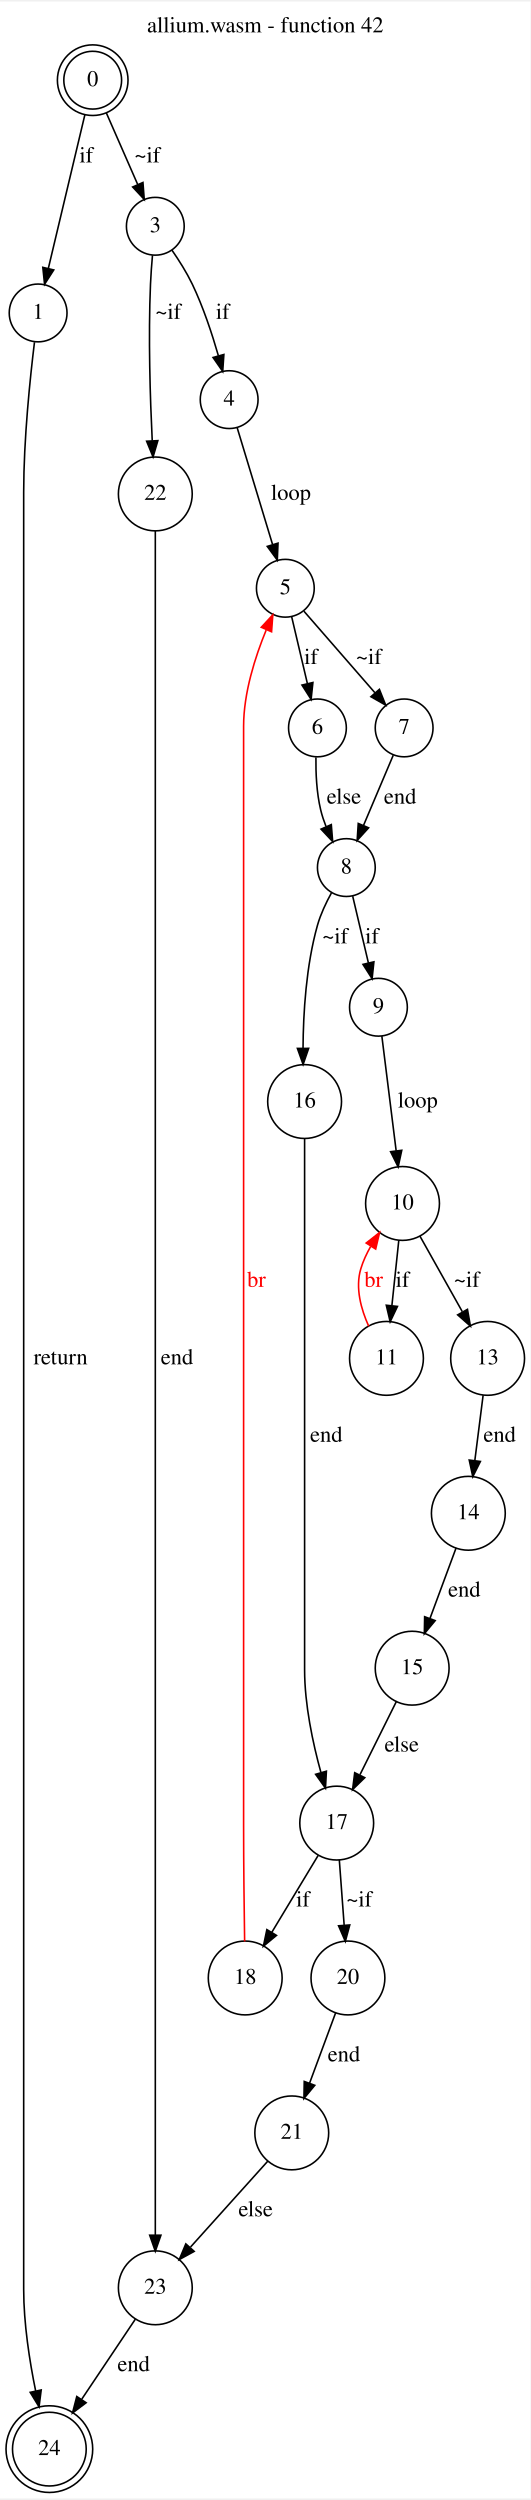
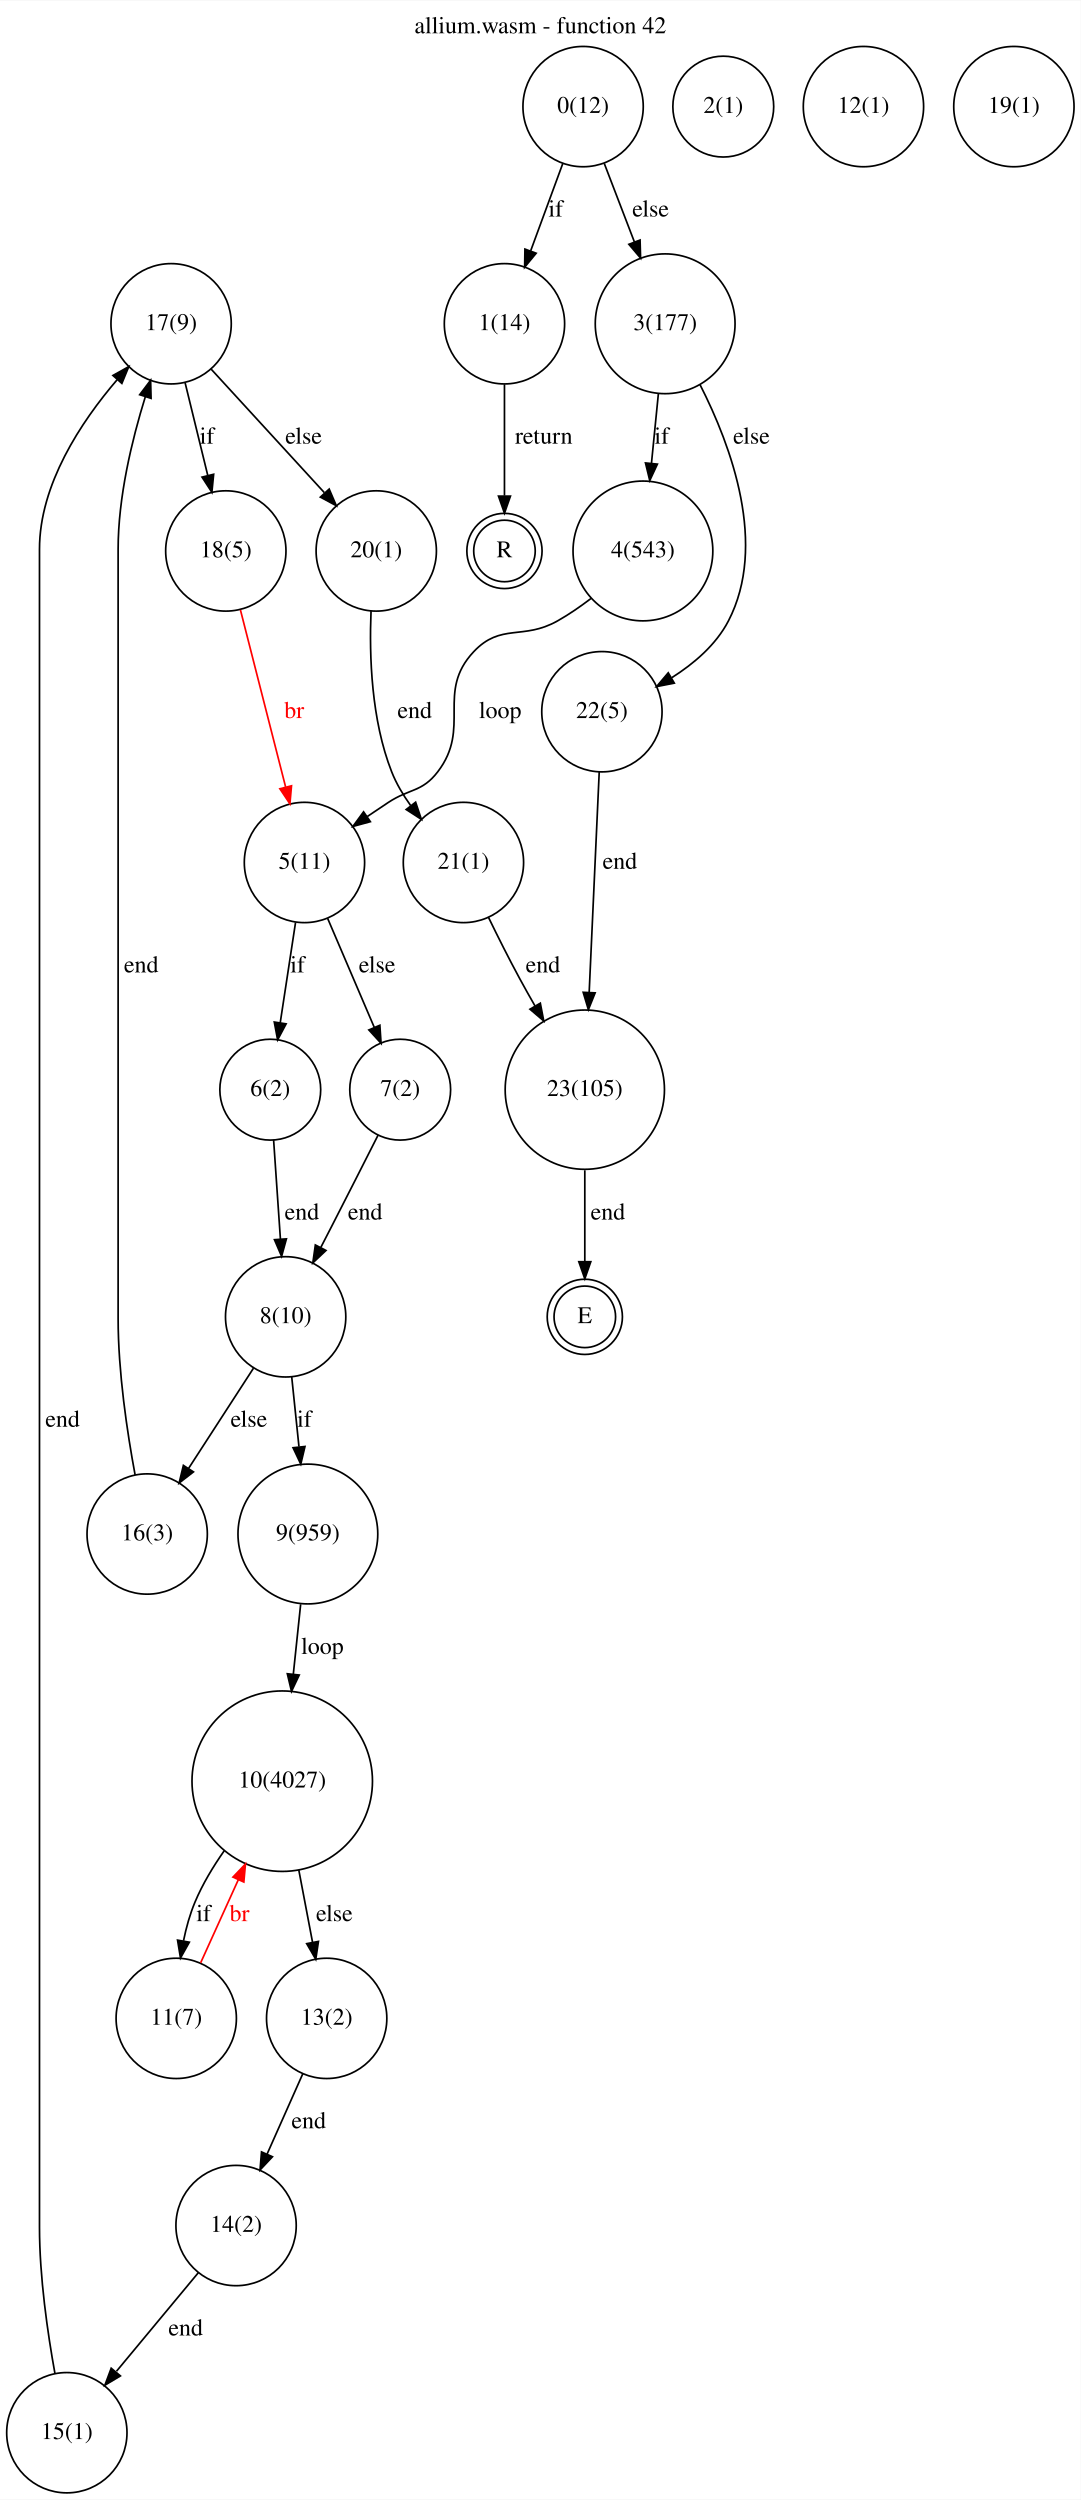
- <svg xmlns="http://www.w3.org/2000/svg" width="330pt" height="1555pt" viewBox="0.00 0.00 330.50 1555.46">
-   <g id="graph0" class="graph" transform="scale(1 1) rotate(0) translate(4 1551.46)">
-     <polygon fill="white" stroke="transparent" points="-4,4 -4,-1551.46 326.5,-1551.46 326.5,4 -4,4" />
-     <text text-anchor="middle" x="161.25" y="-1532.26" font-family="Times,serif" font-size="14.00">allium.wasm - function 42</text>
+ <svg xmlns="http://www.w3.org/2000/svg" width="632pt" height="1462pt" viewBox="0.00 0.00 632.19 1461.92">
+   <g id="graph0" class="graph" transform="scale(1 1) rotate(0) translate(4 1457.92)">
+     <polygon fill="white" stroke="transparent" points="-4,4 -4,-1457.92 628.19,-1457.92 628.19,4 -4,4" />
+     <text text-anchor="middle" x="312.1" y="-1438.72" font-family="Times,serif" font-size="14.00">allium.wasm - function 42</text>
    <g id="node1" class="node">
-       <ellipse fill="none" stroke="black" cx="53.75" cy="-1502.46" rx="18" ry="18" />
-       <ellipse fill="none" stroke="black" cx="53.75" cy="-1502.46" rx="22" ry="22" />
-       <text text-anchor="middle" x="53.75" y="-1498.76" font-family="Times,serif" font-size="14.00">0</text>
+       <ellipse fill="none" stroke="black" cx="338.1" cy="-687.86" rx="18" ry="18" />
+       <ellipse fill="none" stroke="black" cx="338.1" cy="-687.86" rx="22" ry="22" />
+       <text text-anchor="middle" x="338.1" y="-684.16" font-family="Times,serif" font-size="14.00">E</text>
+     </g>
+     <g id="node2" class="node">
+       <ellipse fill="none" stroke="black" cx="291.1" cy="-1135.88" rx="18" ry="18" />
+       <ellipse fill="none" stroke="black" cx="291.1" cy="-1135.88" rx="22" ry="22" />
+       <text text-anchor="middle" x="291.1" y="-1132.18" font-family="Times,serif" font-size="14.00">R</text>
    </g>
    <g id="node3" class="node">
-       <ellipse fill="none" stroke="black" cx="19.75" cy="-1357.46" rx="18" ry="18" />
-       <text text-anchor="middle" x="19.75" y="-1353.76" font-family="Times,serif" font-size="14.00">1</text>
+       <ellipse fill="none" stroke="black" cx="337.1" cy="-1395.82" rx="35.19" ry="35.19" />
+       <text text-anchor="middle" x="337.1" y="-1392.12" font-family="Times,serif" font-size="14.00">0(12)</text>
+     </g>
+     <g id="node4" class="node">
+       <ellipse fill="none" stroke="black" cx="291.1" cy="-1268.78" rx="35.19" ry="35.19" />
+       <text text-anchor="middle" x="291.1" y="-1265.08" font-family="Times,serif" font-size="14.00">1(14)</text>
    </g>
    <g id="edge1" class="edge">
-       <path fill="none" stroke="black" d="M48.88,-1480.97C42.88,-1455.77 32.7,-1412.93 26.1,-1385.17" />
-       <polygon fill="black" stroke="black" points="29.48,-1384.25 23.76,-1375.33 22.67,-1385.87 29.48,-1384.25" />
-       <text text-anchor="middle" x="49.75" y="-1451.26" font-family="Times,serif" font-size="14.00">if</text>
-     </g>
-     <g id="node4" class="node">
-       <ellipse fill="none" stroke="black" cx="92.75" cy="-1411.46" rx="18" ry="18" />
-       <text text-anchor="middle" x="92.75" y="-1407.76" font-family="Times,serif" font-size="14.00">3</text>
+       <path fill="none" stroke="black" d="M325.25,-1362.62C319.51,-1347.01 312.54,-1328.08 306.41,-1311.39" />
+       <polygon fill="black" stroke="black" points="309.64,-1310.05 302.9,-1301.87 303.07,-1312.46 309.64,-1310.05" />
+       <text text-anchor="middle" x="321.1" y="-1331.52" font-family="Times,serif" font-size="14.00">if</text>
+     </g>
+     <g id="node6" class="node">
+       <ellipse fill="none" stroke="black" cx="385.1" cy="-1268.78" rx="40.89" ry="40.89" />
+       <text text-anchor="middle" x="385.1" y="-1265.08" font-family="Times,serif" font-size="14.00">3(177)</text>
    </g>
    <g id="edge2" class="edge">
-       <path fill="none" stroke="black" d="M62.21,-1482.14C67.96,-1469.02 75.62,-1451.53 81.83,-1437.36" />
-       <polygon fill="black" stroke="black" points="85.05,-1438.74 85.86,-1428.17 78.64,-1435.93 85.05,-1438.74" />
-       <text text-anchor="middle" x="87.75" y="-1451.26" font-family="Times,serif" font-size="14.00">~if</text>
-     </g>
-     <g id="node2" class="node">
-       <ellipse fill="none" stroke="black" cx="26.75" cy="-26.75" rx="22.96" ry="22.96" />
-       <ellipse fill="none" stroke="black" cx="26.75" cy="-26.75" rx="27" ry="27" />
-       <text text-anchor="middle" x="26.75" y="-23.05" font-family="Times,serif" font-size="14.00">24</text>
+       <path fill="none" stroke="black" d="M349.46,-1362.62C354.84,-1348.6 361.25,-1331.89 367.15,-1316.54" />
+       <polygon fill="black" stroke="black" points="370.42,-1317.78 370.73,-1307.19 363.88,-1315.27 370.42,-1317.78" />
+       <text text-anchor="middle" x="376.6" y="-1331.52" font-family="Times,serif" font-size="14.00">else</text>
    </g>
    <g id="edge3" class="edge">
-       <path fill="none" stroke="black" d="M17.48,-1339.23C14.81,-1317.48 10.75,-1278.89 10.75,-1245.71 10.75,-1245.71 10.75,-1245.71 10.75,-126.24 10.75,-105.05 14.4,-81.62 18.22,-62.93" />
-       <polygon fill="black" stroke="black" points="21.66,-63.59 20.33,-53.07 14.81,-62.12 21.66,-63.59" />
-       <text text-anchor="middle" x="33.75" y="-702.52" font-family="Times,serif" font-size="14.00">return</text>
+       <path fill="none" stroke="black" d="M291.1,-1233.39C291.1,-1213.19 291.1,-1187.86 291.1,-1168.22" />
+       <polygon fill="black" stroke="black" points="294.6,-1167.96 291.1,-1157.96 287.6,-1167.96 294.6,-1167.96" />
+       <text text-anchor="middle" x="314.1" y="-1198.63" font-family="Times,serif" font-size="14.00">return</text>
    </g>
    <g id="node5" class="node">
-       <ellipse fill="none" stroke="black" cx="138.75" cy="-1303.46" rx="18" ry="18" />
-       <text text-anchor="middle" x="138.75" y="-1299.76" font-family="Times,serif" font-size="14.00">4</text>
+       <ellipse fill="none" stroke="black" cx="419.1" cy="-1395.82" rx="29.5" ry="29.5" />
+       <text text-anchor="middle" x="419.1" y="-1392.12" font-family="Times,serif" font-size="14.00">2(1)</text>
+     </g>
+     <g id="node7" class="node">
+       <ellipse fill="none" stroke="black" cx="372.1" cy="-1135.88" rx="40.89" ry="40.89" />
+       <text text-anchor="middle" x="372.1" y="-1132.18" font-family="Times,serif" font-size="14.00">4(543)</text>
    </g>
    <g id="edge4" class="edge">
-       <path fill="none" stroke="black" d="M103.05,-1396.66C107.38,-1390.41 112.23,-1382.8 115.75,-1375.46 122.58,-1361.21 128.12,-1344.43 132.05,-1330.76" />
-       <polygon fill="black" stroke="black" points="135.46,-1331.58 134.74,-1321.01 128.71,-1329.72 135.46,-1331.58" />
-       <text text-anchor="middle" x="134.75" y="-1353.76" font-family="Times,serif" font-size="14.00">if</text>
-     </g>
-     <g id="node6" class="node">
-       <ellipse fill="none" stroke="black" cx="92.75" cy="-1244.71" rx="23" ry="23" />
-       <text text-anchor="middle" x="92.75" y="-1241.01" font-family="Times,serif" font-size="14.00">22</text>
+       <path fill="none" stroke="black" d="M381.13,-1227.79C379.85,-1214.97 378.43,-1200.61 377.09,-1187.15" />
+       <polygon fill="black" stroke="black" points="380.56,-1186.68 376.09,-1177.07 373.59,-1187.37 380.56,-1186.68" />
+       <text text-anchor="middle" x="383.1" y="-1198.63" font-family="Times,serif" font-size="14.00">if</text>
+     </g>
+     <g id="node25" class="node">
+       <ellipse fill="none" stroke="black" cx="348.1" cy="-1041.84" rx="35.19" ry="35.19" />
+       <text text-anchor="middle" x="348.1" y="-1038.14" font-family="Times,serif" font-size="14.00">22(5)</text>
    </g>
    <g id="edge5" class="edge">
-       <path fill="none" stroke="black" d="M90.99,-1393.38C90.48,-1387.69 90,-1381.3 89.75,-1375.46 88.33,-1342.22 89.54,-1304.16 90.83,-1277.89" />
-       <polygon fill="black" stroke="black" points="94.33,-1277.92 91.35,-1267.76 87.34,-1277.56 94.33,-1277.92" />
-       <text text-anchor="middle" x="100.75" y="-1353.76" font-family="Times,serif" font-size="14.00">~if</text>
-     </g>
-     <g id="node7" class="node">
-       <ellipse fill="none" stroke="black" cx="173.75" cy="-1185.96" rx="18" ry="18" />
-       <text text-anchor="middle" x="173.75" y="-1182.26" font-family="Times,serif" font-size="14.00">5</text>
+       <path fill="none" stroke="black" d="M405.49,-1233.16C423.97,-1196.91 445.07,-1139.2 422.1,-1094.94 414.86,-1081 402,-1070.01 389.01,-1061.78" />
+       <polygon fill="black" stroke="black" points="390.45,-1058.57 380.06,-1056.53 386.91,-1064.61 390.45,-1058.57" />
+       <text text-anchor="middle" x="435.6" y="-1198.63" font-family="Times,serif" font-size="14.00">else</text>
+     </g>
+     <g id="node8" class="node">
+       <ellipse fill="none" stroke="black" cx="174.1" cy="-953.65" rx="35.19" ry="35.19" />
+       <text text-anchor="middle" x="174.1" y="-949.95" font-family="Times,serif" font-size="14.00">5(11)</text>
    </g>
    <g id="edge6" class="edge">
-       <path fill="none" stroke="black" d="M143.76,-1285.91C149.51,-1266.95 158.99,-1235.64 165.76,-1213.32" />
-       <polygon fill="black" stroke="black" points="169.19,-1214.06 168.74,-1203.48 162.49,-1212.03 169.19,-1214.06" />
-       <text text-anchor="middle" x="177.25" y="-1241.01" font-family="Times,serif" font-size="14.00">loop</text>
+       <path fill="none" stroke="black" d="M341.73,-1108.1C335.49,-1103.34 328.78,-1098.7 322.1,-1094.94 301.88,-1083.55 288.99,-1093.84 273.1,-1076.94 250.79,-1053.22 271.88,-1032.61 252.1,-1006.74 242.88,-994.7 235.77,-997.08 223.1,-988.74 219.09,-986.11 214.92,-983.31 210.79,-980.49" />
+       <polygon fill="black" stroke="black" points="212.65,-977.52 202.43,-974.73 208.68,-983.29 212.65,-977.52" />
+       <text text-anchor="middle" x="288.6" y="-1038.14" font-family="Times,serif" font-size="14.00">loop</text>
+     </g>
+     <g id="node9" class="node">
+       <ellipse fill="none" stroke="black" cx="154.1" cy="-820.75" rx="29.5" ry="29.5" />
+       <text text-anchor="middle" x="154.1" y="-817.05" font-family="Times,serif" font-size="14.00">6(2)</text>
+     </g>
+     <g id="edge7" class="edge">
+       <path fill="none" stroke="black" d="M168.89,-918.6C166.14,-900.57 162.75,-878.39 159.91,-859.8" />
+       <polygon fill="black" stroke="black" points="163.37,-859.25 158.4,-849.89 156.45,-860.31 163.37,-859.25" />
+       <text text-anchor="middle" x="170.1" y="-889.35" font-family="Times,serif" font-size="14.00">if</text>
+     </g>
+     <g id="node10" class="node">
+       <ellipse fill="none" stroke="black" cx="230.1" cy="-820.75" rx="29.5" ry="29.5" />
+       <text text-anchor="middle" x="230.1" y="-817.05" font-family="Times,serif" font-size="14.00">7(2)</text>
+     </g>
+     <g id="edge8" class="edge">
+       <path fill="none" stroke="black" d="M187.65,-920.96C195.89,-901.72 206.42,-877.11 214.93,-857.21" />
+       <polygon fill="black" stroke="black" points="218.21,-858.44 218.92,-847.87 211.77,-855.69 218.21,-858.44" />
+       <text text-anchor="middle" x="216.6" y="-889.35" font-family="Times,serif" font-size="14.00">else</text>
+     </g>
+     <g id="node11" class="node">
+       <ellipse fill="none" stroke="black" cx="163.1" cy="-687.86" rx="35.19" ry="35.19" />
+       <text text-anchor="middle" x="163.1" y="-684.16" font-family="Times,serif" font-size="14.00">8(10)</text>
+     </g>
+     <g id="edge9" class="edge">
+       <path fill="none" stroke="black" d="M156.05,-791.35C157.22,-774.4 158.72,-752.5 160.04,-733.3" />
+       <polygon fill="black" stroke="black" points="163.54,-733.47 160.73,-723.25 156.55,-732.99 163.54,-733.47" />
+       <text text-anchor="middle" x="172.6" y="-744.76" font-family="Times,serif" font-size="14.00">end</text>
+     </g>
+     <g id="edge10" class="edge">
+       <path fill="none" stroke="black" d="M217.18,-794.18C209.37,-778.75 199.2,-758.7 190.1,-740.96 188.03,-736.92 185.86,-732.72 183.69,-728.52" />
+       <polygon fill="black" stroke="black" points="186.69,-726.69 178.99,-719.42 180.47,-729.91 186.69,-726.69" />
+       <text text-anchor="middle" x="209.6" y="-744.76" font-family="Times,serif" font-size="14.00">end</text>
+     </g>
+     <g id="node12" class="node">
+       <ellipse fill="none" stroke="black" cx="176.1" cy="-560.82" rx="40.89" ry="40.89" />
+       <text text-anchor="middle" x="176.1" y="-557.12" font-family="Times,serif" font-size="14.00">9(959)</text>
+     </g>
+     <g id="edge11" class="edge">
+       <path fill="none" stroke="black" d="M166.65,-652.69C167.96,-640.13 169.46,-625.63 170.88,-611.96" />
+       <polygon fill="black" stroke="black" points="174.4,-612.01 171.95,-601.71 167.43,-611.29 174.4,-612.01" />
+       <text text-anchor="middle" x="174.1" y="-623.56" font-family="Times,serif" font-size="14.00">if</text>
+     </g>
+     <g id="node19" class="node">
+       <ellipse fill="none" stroke="black" cx="82.1" cy="-560.82" rx="35.19" ry="35.19" />
+       <text text-anchor="middle" x="82.1" y="-557.12" font-family="Times,serif" font-size="14.00">16(3)</text>
+     </g>
+     <g id="edge12" class="edge">
+       <path fill="none" stroke="black" d="M144.31,-657.86C133.01,-640.42 118.52,-618.04 106.36,-599.27" />
+       <polygon fill="black" stroke="black" points="109.16,-597.15 100.78,-590.66 103.28,-600.96 109.16,-597.15" />
+       <text text-anchor="middle" x="141.6" y="-623.56" font-family="Times,serif" font-size="14.00">else</text>
+     </g>
+     <g id="node13" class="node">
+       <ellipse fill="none" stroke="black" cx="161.1" cy="-416.23" rx="52.79" ry="52.79" />
+       <text text-anchor="middle" x="161.1" y="-412.53" font-family="Times,serif" font-size="14.00">10(4027)</text>
+     </g>
+     <g id="edge13" class="edge">
+       <path fill="none" stroke="black" d="M171.88,-519.72C170.54,-506.99 169.03,-492.61 167.57,-478.74" />
+       <polygon fill="black" stroke="black" points="171.04,-478.33 166.52,-468.76 164.08,-479.07 171.04,-478.33" />
+       <text text-anchor="middle" x="184.6" y="-490.67" font-family="Times,serif" font-size="14.00">loop</text>
+     </g>
+     <g id="node14" class="node">
+       <ellipse fill="none" stroke="black" cx="99.1" cy="-277.48" rx="35.19" ry="35.19" />
+       <text text-anchor="middle" x="99.1" y="-273.78" font-family="Times,serif" font-size="14.00">11(7)</text>
+     </g>
+     <g id="edge14" class="edge">
+       <path fill="none" stroke="black" d="M127.19,-375.56C120.62,-366.21 114.45,-355.95 110.1,-345.58 107.11,-338.47 104.93,-330.61 103.35,-322.86" />
+       <polygon fill="black" stroke="black" points="106.76,-322.04 101.58,-312.79 99.86,-323.25 106.76,-322.04" />
+       <text text-anchor="middle" x="115.1" y="-334.38" font-family="Times,serif" font-size="14.00">if</text>
+     </g>
+     <g id="node16" class="node">
+       <ellipse fill="none" stroke="black" cx="187.1" cy="-277.48" rx="35.19" ry="35.19" />
+       <text text-anchor="middle" x="187.1" y="-273.78" font-family="Times,serif" font-size="14.00">13(2)</text>
+     </g>
+     <g id="edge15" class="edge">
+       <path fill="none" stroke="black" d="M170.78,-364.31C173.42,-350.39 176.27,-335.44 178.83,-321.98" />
+       <polygon fill="black" stroke="black" points="182.29,-322.5 180.72,-312.02 175.41,-321.19 182.29,-322.5" />
+       <text text-anchor="middle" x="191.6" y="-334.38" font-family="Times,serif" font-size="14.00">else</text>
+     </g>
+     <g id="edge16" class="edge">
+       <path fill="none" stroke="red" d="M113.37,-309.97C119.93,-324.43 127.91,-342.03 135.45,-358.67" />
+       <polygon fill="red" stroke="red" points="132.27,-360.12 139.59,-367.78 138.64,-357.23 132.27,-360.12" />
+       <text text-anchor="middle" x="136.1" y="-334.38" font-family="Times,serif" font-size="14.00" fill="red">br</text>
+     </g>
+     <g id="node15" class="node">
+       <ellipse fill="none" stroke="black" cx="501.1" cy="-1395.82" rx="35.19" ry="35.19" />
+       <text text-anchor="middle" x="501.1" y="-1392.12" font-family="Times,serif" font-size="14.00">12(1)</text>
+     </g>
+     <g id="node17" class="node">
+       <ellipse fill="none" stroke="black" cx="134.1" cy="-156.29" rx="35.19" ry="35.19" />
+       <text text-anchor="middle" x="134.1" y="-152.59" font-family="Times,serif" font-size="14.00">14(2)</text>
+     </g>
+     <g id="edge17" class="edge">
+       <path fill="none" stroke="black" d="M173.17,-245.17C166.77,-230.77 159.1,-213.51 152.25,-198.12" />
+       <polygon fill="black" stroke="black" points="155.37,-196.53 148.11,-188.81 148.98,-199.37 155.37,-196.53" />
+       <text text-anchor="middle" x="176.6" y="-213.19" font-family="Times,serif" font-size="14.00">end</text>
+     </g>
+     <g id="node18" class="node">
+       <ellipse fill="none" stroke="black" cx="35.1" cy="-35.1" rx="35.19" ry="35.19" />
+       <text text-anchor="middle" x="35.1" y="-31.4" font-family="Times,serif" font-size="14.00">15(1)</text>
+     </g>
+     <g id="edge18" class="edge">
+       <path fill="none" stroke="black" d="M112.13,-128.84C98,-111.83 79.48,-89.54 64.15,-71.07" />
+       <polygon fill="black" stroke="black" points="66.43,-68.34 57.35,-62.89 61.05,-72.82 66.43,-68.34" />
+       <text text-anchor="middle" x="104.6" y="-91.99" font-family="Times,serif" font-size="14.00">end</text>
+     </g>
+     <g id="node20" class="node">
+       <ellipse fill="none" stroke="black" cx="96.1" cy="-1268.78" rx="35.19" ry="35.19" />
+       <text text-anchor="middle" x="96.1" y="-1265.08" font-family="Times,serif" font-size="14.00">17(9)</text>
+     </g>
+     <g id="edge19" class="edge">
+       <path fill="none" stroke="black" d="M28.17,-69.59C23.85,-93.39 19.1,-126.16 19.1,-155.29 19.1,-1136.88 19.1,-1136.88 19.1,-1136.88 19.1,-1174.71 43.28,-1211.25 64.54,-1236.07" />
+       <polygon fill="black" stroke="black" points="62.06,-1238.54 71.31,-1243.7 67.29,-1233.89 62.06,-1238.54" />
+       <text text-anchor="middle" x="32.6" y="-623.56" font-family="Times,serif" font-size="14.00">end</text>
+     </g>
+     <g id="edge20" class="edge">
+       <path fill="none" stroke="black" d="M75.04,-595.35C70.36,-620.43 65.1,-655.64 65.1,-686.86 65.1,-1136.88 65.1,-1136.88 65.1,-1136.88 65.1,-1167.29 73.12,-1200.63 81,-1226.05" />
+       <polygon fill="black" stroke="black" points="77.72,-1227.28 84.11,-1235.73 84.38,-1225.14 77.72,-1227.28" />
+       <text text-anchor="middle" x="78.6" y="-889.35" font-family="Times,serif" font-size="14.00">end</text>
+     </g>
+     <g id="node21" class="node">
+       <ellipse fill="none" stroke="black" cx="128.1" cy="-1135.88" rx="35.19" ry="35.19" />
+       <text text-anchor="middle" x="128.1" y="-1132.18" font-family="Times,serif" font-size="14.00">18(5)</text>
+     </g>
+     <g id="edge21" class="edge">
+       <path fill="none" stroke="black" d="M104.25,-1234.41C108.28,-1217.95 113.18,-1197.89 117.49,-1180.25" />
+       <polygon fill="black" stroke="black" points="120.98,-1180.74 119.95,-1170.19 114.18,-1179.07 120.98,-1180.74" />
+       <text text-anchor="middle" x="117.1" y="-1198.63" font-family="Times,serif" font-size="14.00">if</text>
+     </g>
+     <g id="node23" class="node">
+       <ellipse fill="none" stroke="black" cx="216.1" cy="-1135.88" rx="35.19" ry="35.19" />
+       <text text-anchor="middle" x="216.1" y="-1132.18" font-family="Times,serif" font-size="14.00">20(1)</text>
+     </g>
+     <g id="edge22" class="edge">
+       <path fill="none" stroke="black" d="M119.52,-1242.23C138.43,-1221.6 165.19,-1192.41 185.74,-1169.99" />
+       <polygon fill="black" stroke="black" points="188.56,-1172.1 192.73,-1162.37 183.4,-1167.37 188.56,-1172.1" />
+       <text text-anchor="middle" x="173.6" y="-1198.63" font-family="Times,serif" font-size="14.00">else</text>
+     </g>
+     <g id="edge23" class="edge">
+       <path fill="none" stroke="red" d="M136.64,-1101.41C144.1,-1072.19 154.96,-1029.63 163.07,-997.85" />
+       <polygon fill="red" stroke="red" points="166.52,-998.5 165.6,-987.95 159.73,-996.77 166.52,-998.5" />
+       <text text-anchor="middle" x="168.1" y="-1038.14" font-family="Times,serif" font-size="14.00" fill="red">br</text>
    </g>
    <g id="node22" class="node">
-       <ellipse fill="none" stroke="black" cx="92.75" cy="-127.24" rx="23" ry="23" />
-       <text text-anchor="middle" x="92.75" y="-123.54" font-family="Times,serif" font-size="14.00">23</text>
+       <ellipse fill="none" stroke="black" cx="589.1" cy="-1395.82" rx="35.19" ry="35.19" />
+       <text text-anchor="middle" x="589.1" y="-1392.12" font-family="Times,serif" font-size="14.00">19(1)</text>
+     </g>
+     <g id="node24" class="node">
+       <ellipse fill="none" stroke="black" cx="267.1" cy="-953.65" rx="35.19" ry="35.19" />
+       <text text-anchor="middle" x="267.1" y="-949.95" font-family="Times,serif" font-size="14.00">21(1)</text>
+     </g>
+     <g id="edge24" class="edge">
+       <path fill="none" stroke="black" d="M213.05,-1100.75C211.95,-1074.21 213.23,-1036.95 225.1,-1006.74 227.81,-999.83 231.79,-993.12 236.23,-986.94" />
+       <polygon fill="black" stroke="black" points="239.13,-988.92 242.5,-978.88 233.6,-984.63 239.13,-988.92" />
+       <text text-anchor="middle" x="238.6" y="-1038.14" font-family="Times,serif" font-size="14.00">end</text>
+     </g>
+     <g id="node26" class="node">
+       <ellipse fill="none" stroke="black" cx="338.1" cy="-820.75" rx="46.59" ry="46.59" />
+       <text text-anchor="middle" x="338.1" y="-817.05" font-family="Times,serif" font-size="14.00">23(105)</text>
+     </g>
+     <g id="edge25" class="edge">
+       <path fill="none" stroke="black" d="M281.7,-921.65C287.26,-910.2 293.78,-897.19 300.1,-885.55 302.89,-880.4 305.9,-875.06 308.94,-869.77" />
+       <polygon fill="black" stroke="black" points="312.07,-871.35 314.08,-860.95 306.02,-867.82 312.07,-871.35" />
+       <text text-anchor="middle" x="313.6" y="-889.35" font-family="Times,serif" font-size="14.00">end</text>
    </g>
    <g id="edge26" class="edge">
-       <path fill="none" stroke="black" d="M92.75,-1221.8C92.75,-1201.5 92.75,-1170.44 92.75,-1143.46 92.75,-1143.46 92.75,-1143.46 92.75,-222.74 92.75,-201.89 92.75,-178.46 92.75,-160.15" />
-       <polygon fill="black" stroke="black" points="96.25,-160.01 92.75,-150.01 89.25,-160.01 96.25,-160.01" />
-       <text text-anchor="middle" x="106.25" y="-702.52" font-family="Times,serif" font-size="14.00">end</text>
-     </g>
-     <g id="node8" class="node">
-       <ellipse fill="none" stroke="black" cx="193.75" cy="-1098.96" rx="18" ry="18" />
-       <text text-anchor="middle" x="193.75" y="-1095.26" font-family="Times,serif" font-size="14.00">6</text>
-     </g>
-     <g id="edge7" class="edge">
-       <path fill="none" stroke="black" d="M177.7,-1168.17C180.49,-1156.29 184.3,-1140.13 187.5,-1126.52" />
-       <polygon fill="black" stroke="black" points="190.92,-1127.25 189.8,-1116.72 184.11,-1125.65 190.92,-1127.25" />
-       <text text-anchor="middle" x="189.75" y="-1138.76" font-family="Times,serif" font-size="14.00">if</text>
-     </g>
-     <g id="node9" class="node">
-       <ellipse fill="none" stroke="black" cx="247.75" cy="-1098.96" rx="18" ry="18" />
-       <text text-anchor="middle" x="247.75" y="-1095.26" font-family="Times,serif" font-size="14.00">7</text>
-     </g>
-     <g id="edge8" class="edge">
-       <path fill="none" stroke="black" d="M185.31,-1171.68C197.15,-1158.08 215.72,-1136.75 229.54,-1120.88" />
-       <polygon fill="black" stroke="black" points="232.34,-1122.99 236.27,-1113.15 227.06,-1118.39 232.34,-1122.99" />
-       <text text-anchor="middle" x="225.75" y="-1138.76" font-family="Times,serif" font-size="14.00">~if</text>
-     </g>
-     <g id="node10" class="node">
-       <ellipse fill="none" stroke="black" cx="211.75" cy="-1011.96" rx="18" ry="18" />
-       <text text-anchor="middle" x="211.75" y="-1008.26" font-family="Times,serif" font-size="14.00">8</text>
-     </g>
-     <g id="edge9" class="edge">
-       <path fill="none" stroke="black" d="M192.8,-1080.61C192.68,-1070.89 193.21,-1058.61 195.75,-1047.96 196.58,-1044.47 197.77,-1040.91 199.12,-1037.46" />
-       <polygon fill="black" stroke="black" points="202.38,-1038.74 203.23,-1028.18 195.98,-1035.9 202.38,-1038.74" />
-       <text text-anchor="middle" x="210.25" y="-1051.76" font-family="Times,serif" font-size="14.00">else</text>
-     </g>
-     <g id="edge10" class="edge">
-       <path fill="none" stroke="black" d="M240.98,-1081.97C235.75,-1069.62 228.41,-1052.31 222.4,-1038.11" />
-       <polygon fill="black" stroke="black" points="225.61,-1036.72 218.49,-1028.88 219.17,-1039.45 225.61,-1036.72" />
-       <text text-anchor="middle" x="245.25" y="-1051.76" font-family="Times,serif" font-size="14.00">end</text>
-     </g>
-     <g id="node11" class="node">
-       <ellipse fill="none" stroke="black" cx="231.75" cy="-924.96" rx="18" ry="18" />
-       <text text-anchor="middle" x="231.75" y="-921.26" font-family="Times,serif" font-size="14.00">9</text>
-     </g>
-     <g id="edge11" class="edge">
-       <path fill="none" stroke="black" d="M215.7,-994.17C218.49,-982.29 222.3,-966.13 225.5,-952.52" />
-       <polygon fill="black" stroke="black" points="228.92,-953.25 227.8,-942.72 222.11,-951.65 228.92,-953.25" />
-       <text text-anchor="middle" x="227.75" y="-964.76" font-family="Times,serif" font-size="14.00">if</text>
-     </g>
-     <g id="node12" class="node">
-       <ellipse fill="none" stroke="black" cx="185.75" cy="-866.21" rx="23" ry="23" />
-       <text text-anchor="middle" x="185.75" y="-862.51" font-family="Times,serif" font-size="14.00">16</text>
-     </g>
-     <g id="edge12" class="edge">
-       <path fill="none" stroke="black" d="M202.47,-996.17C199.13,-990.13 195.71,-982.93 193.75,-975.96 186.7,-950.9 184.91,-921.39 184.77,-899.44" />
-       <polygon fill="black" stroke="black" points="188.27,-899.34 184.82,-889.32 181.27,-899.3 188.27,-899.34" />
-       <text text-anchor="middle" x="204.75" y="-964.76" font-family="Times,serif" font-size="14.00">~if</text>
-     </g>
-     <g id="node13" class="node">
-       <ellipse fill="none" stroke="black" cx="246.75" cy="-802.72" rx="23" ry="23" />
-       <text text-anchor="middle" x="246.75" y="-799.02" font-family="Times,serif" font-size="14.00">10</text>
-     </g>
-     <g id="edge13" class="edge">
-       <path fill="none" stroke="black" d="M233.87,-906.99C236.18,-888.46 239.93,-858.38 242.79,-835.45" />
-       <polygon fill="black" stroke="black" points="246.27,-835.84 244.03,-825.49 239.32,-834.98 246.27,-835.84" />
-       <text text-anchor="middle" x="256.25" y="-862.51" font-family="Times,serif" font-size="14.00">loop</text>
-     </g>
-     <g id="node18" class="node">
-       <ellipse fill="none" stroke="black" cx="205.75" cy="-416.73" rx="23" ry="23" />
-       <text text-anchor="middle" x="205.75" y="-413.03" font-family="Times,serif" font-size="14.00">17</text>
-     </g>
-     <g id="edge20" class="edge">
-       <path fill="none" stroke="black" d="M185.75,-843.35C185.75,-821.2 185.75,-785.95 185.75,-755.47 185.75,-755.47 185.75,-755.47 185.75,-512.23 185.75,-490.54 190.85,-466.65 195.9,-448.31" />
-       <polygon fill="black" stroke="black" points="199.33,-449.06 198.75,-438.48 192.61,-447.11 199.33,-449.06" />
-       <text text-anchor="middle" x="199.25" y="-654.27" font-family="Times,serif" font-size="14.00">end</text>
-     </g>
-     <g id="node14" class="node">
-       <ellipse fill="none" stroke="black" cx="236.75" cy="-706.22" rx="23" ry="23" />
-       <text text-anchor="middle" x="236.75" y="-702.52" font-family="Times,serif" font-size="14.00">11</text>
-     </g>
-     <g id="edge14" class="edge">
-       <path fill="none" stroke="black" d="M244.43,-779.8C243.15,-767.75 241.55,-752.59 240.14,-739.24" />
-       <polygon fill="black" stroke="black" points="243.59,-738.59 239.05,-729.02 236.63,-739.33 243.59,-738.59" />
-       <text text-anchor="middle" x="246.75" y="-750.77" font-family="Times,serif" font-size="14.00">if</text>
-     </g>
-     <g id="node15" class="node">
-       <ellipse fill="none" stroke="black" cx="299.75" cy="-706.22" rx="23" ry="23" />
-       <text text-anchor="middle" x="299.75" y="-702.52" font-family="Times,serif" font-size="14.00">13</text>
-     </g>
-     <g id="edge15" class="edge">
-       <path fill="none" stroke="black" d="M257.47,-782.59C265.09,-769.02 275.44,-750.57 283.99,-735.32" />
-       <polygon fill="black" stroke="black" points="287.2,-736.75 289.04,-726.31 281.09,-733.32 287.2,-736.75" />
-       <text text-anchor="middle" x="286.75" y="-750.77" font-family="Times,serif" font-size="14.00">~if</text>
-     </g>
-     <g id="edge16" class="edge">
-       <path fill="none" stroke="red" d="M225.69,-726.24C220.94,-736.77 217.21,-750.11 220.75,-761.97 222.17,-766.75 224.38,-771.5 226.92,-775.96" />
-       <polygon fill="red" stroke="red" points="224.12,-778.07 232.45,-784.62 230.02,-774.31 224.12,-778.07" />
-       <text text-anchor="middle" x="228.75" y="-750.77" font-family="Times,serif" font-size="14.00" fill="red">br</text>
-     </g>
-     <g id="node16" class="node">
-       <ellipse fill="none" stroke="black" cx="287.75" cy="-609.72" rx="23" ry="23" />
-       <text text-anchor="middle" x="287.75" y="-606.02" font-family="Times,serif" font-size="14.00">14</text>
-     </g>
-     <g id="edge17" class="edge">
-       <path fill="none" stroke="black" d="M296.96,-683.3C295.44,-671.26 293.51,-656.09 291.81,-642.74" />
-       <polygon fill="black" stroke="black" points="295.25,-642 290.52,-632.52 288.3,-642.88 295.25,-642" />
-       <text text-anchor="middle" x="307.25" y="-654.27" font-family="Times,serif" font-size="14.00">end</text>
-     </g>
-     <g id="node17" class="node">
-       <ellipse fill="none" stroke="black" cx="252.75" cy="-513.23" rx="23" ry="23" />
-       <text text-anchor="middle" x="252.75" y="-509.53" font-family="Times,serif" font-size="14.00">15</text>
-     </g>
-     <g id="edge18" class="edge">
-       <path fill="none" stroke="black" d="M280.15,-588.22C275.38,-575.34 269.15,-558.51 263.83,-544.16" />
-       <polygon fill="black" stroke="black" points="267.08,-542.85 260.33,-534.69 260.52,-545.29 267.08,-542.85" />
-       <text text-anchor="middle" x="285.25" y="-557.78" font-family="Times,serif" font-size="14.00">end</text>
-     </g>
-     <g id="edge19" class="edge">
-       <path fill="none" stroke="black" d="M243.01,-492.65C236.44,-479.43 227.65,-461.76 220.25,-446.9" />
-       <polygon fill="black" stroke="black" points="223.22,-445.01 215.64,-437.61 216.96,-448.12 223.22,-445.01" />
-       <text text-anchor="middle" x="246.25" y="-461.28" font-family="Times,serif" font-size="14.00">else</text>
-     </g>
-     <g id="node19" class="node">
-       <ellipse fill="none" stroke="black" cx="148.75" cy="-320.24" rx="23" ry="23" />
-       <text text-anchor="middle" x="148.75" y="-316.54" font-family="Times,serif" font-size="14.00">18</text>
-     </g>
-     <g id="edge21" class="edge">
-       <path fill="none" stroke="black" d="M194.21,-396.61C185.89,-382.81 174.54,-363.99 165.26,-348.6" />
-       <polygon fill="black" stroke="black" points="168.23,-346.76 160.07,-340.01 162.24,-350.38 168.23,-346.76" />
-       <text text-anchor="middle" x="184.75" y="-364.78" font-family="Times,serif" font-size="14.00">if</text>
-     </g>
-     <g id="node20" class="node">
-       <ellipse fill="none" stroke="black" cx="212.75" cy="-320.24" rx="23" ry="23" />
-       <text text-anchor="middle" x="212.75" y="-316.54" font-family="Times,serif" font-size="14.00">20</text>
-     </g>
-     <g id="edge22" class="edge">
-       <path fill="none" stroke="black" d="M207.37,-393.82C208.26,-381.77 209.39,-366.6 210.38,-353.26" />
-       <polygon fill="black" stroke="black" points="213.88,-353.27 211.13,-343.03 206.9,-352.75 213.88,-353.27" />
-       <text text-anchor="middle" x="219.75" y="-364.78" font-family="Times,serif" font-size="14.00">~if</text>
-     </g>
-     <g id="edge23" class="edge">
-       <path fill="none" stroke="red" d="M148.39,-343C148.1,-362.16 147.75,-390.79 147.75,-415.73 147.75,-1099.96 147.75,-1099.96 147.75,-1099.96 147.75,-1120.79 154.98,-1143.29 161.81,-1159.9" />
-       <polygon fill="red" stroke="red" points="158.75,-1161.64 165.95,-1169.42 165.17,-1158.85 158.75,-1161.64" />
-       <text text-anchor="middle" x="155.75" y="-750.77" font-family="Times,serif" font-size="14.00" fill="red">br</text>
-     </g>
-     <g id="node21" class="node">
-       <ellipse fill="none" stroke="black" cx="177.75" cy="-223.74" rx="23" ry="23" />
-       <text text-anchor="middle" x="177.75" y="-220.04" font-family="Times,serif" font-size="14.00">21</text>
-     </g>
-     <g id="edge24" class="edge">
-       <path fill="none" stroke="black" d="M205.15,-298.73C200.38,-285.85 194.15,-269.02 188.83,-254.67" />
-       <polygon fill="black" stroke="black" points="192.08,-253.37 185.33,-245.2 185.52,-255.8 192.08,-253.37" />
-       <text text-anchor="middle" x="210.25" y="-268.29" font-family="Times,serif" font-size="14.00">end</text>
-     </g>
-     <g id="edge25" class="edge">
-       <path fill="none" stroke="black" d="M162.94,-206.28C149.62,-191.47 129.86,-169.5 114.7,-152.64" />
-       <polygon fill="black" stroke="black" points="116.96,-149.93 107.67,-144.83 111.75,-154.61 116.96,-149.93" />
-       <text text-anchor="middle" x="155.25" y="-171.79" font-family="Times,serif" font-size="14.00">else</text>
+       <path fill="none" stroke="black" d="M346.53,-1006.61C344.96,-972.1 342.5,-918.28 340.65,-877.59" />
+       <polygon fill="black" stroke="black" points="344.14,-877.38 340.19,-867.55 337.15,-877.7 344.14,-877.38" />
+       <text text-anchor="middle" x="358.6" y="-949.95" font-family="Times,serif" font-size="14.00">end</text>
    </g>
    <g id="edge27" class="edge">
-       <path fill="none" stroke="black" d="M80.33,-107.72C70.94,-93.71 57.85,-74.17 46.96,-57.91" />
-       <polygon fill="black" stroke="black" points="49.65,-55.64 41.17,-49.28 43.83,-59.53 49.65,-55.64" />
-       <text text-anchor="middle" x="79.25" y="-75.3" font-family="Times,serif" font-size="14.00">end</text>
+       <path fill="none" stroke="black" d="M338.1,-773.61C338.1,-756.02 338.1,-736.4 338.1,-720.47" />
+       <polygon fill="black" stroke="black" points="341.6,-720.1 338.1,-710.1 334.6,-720.1 341.6,-720.1" />
+       <text text-anchor="middle" x="351.6" y="-744.76" font-family="Times,serif" font-size="14.00">end</text>
    </g>
  </g>
</svg>
